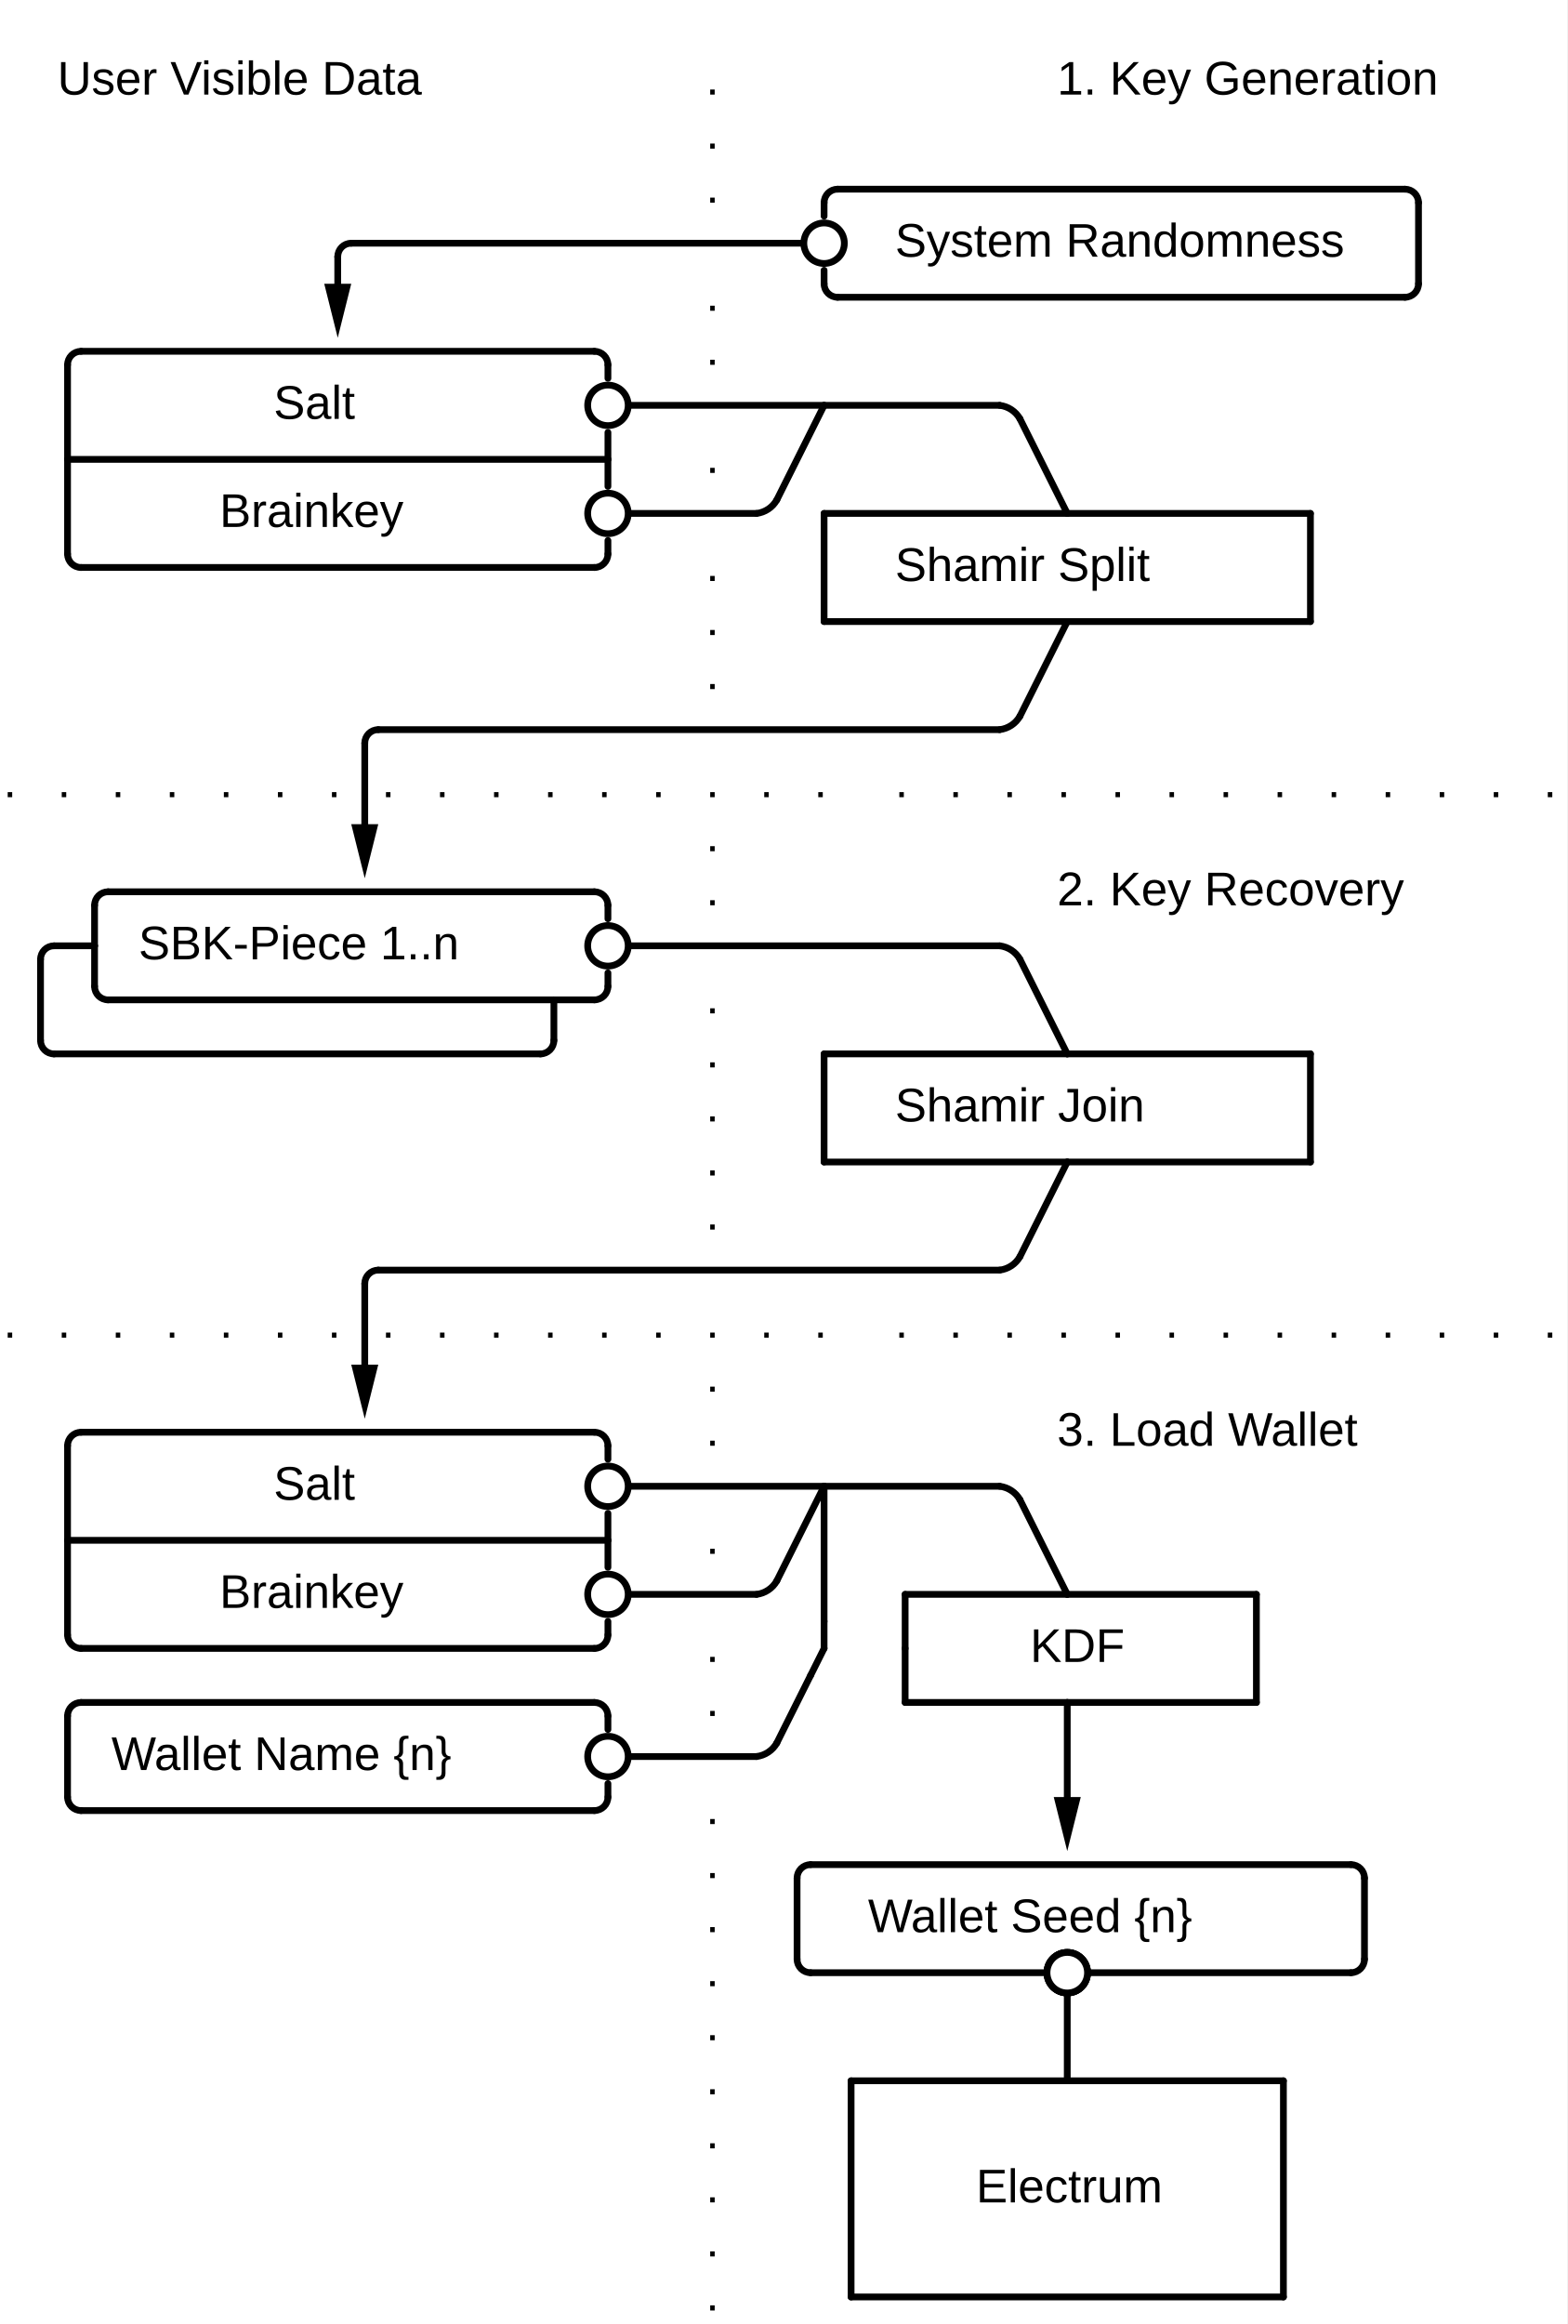
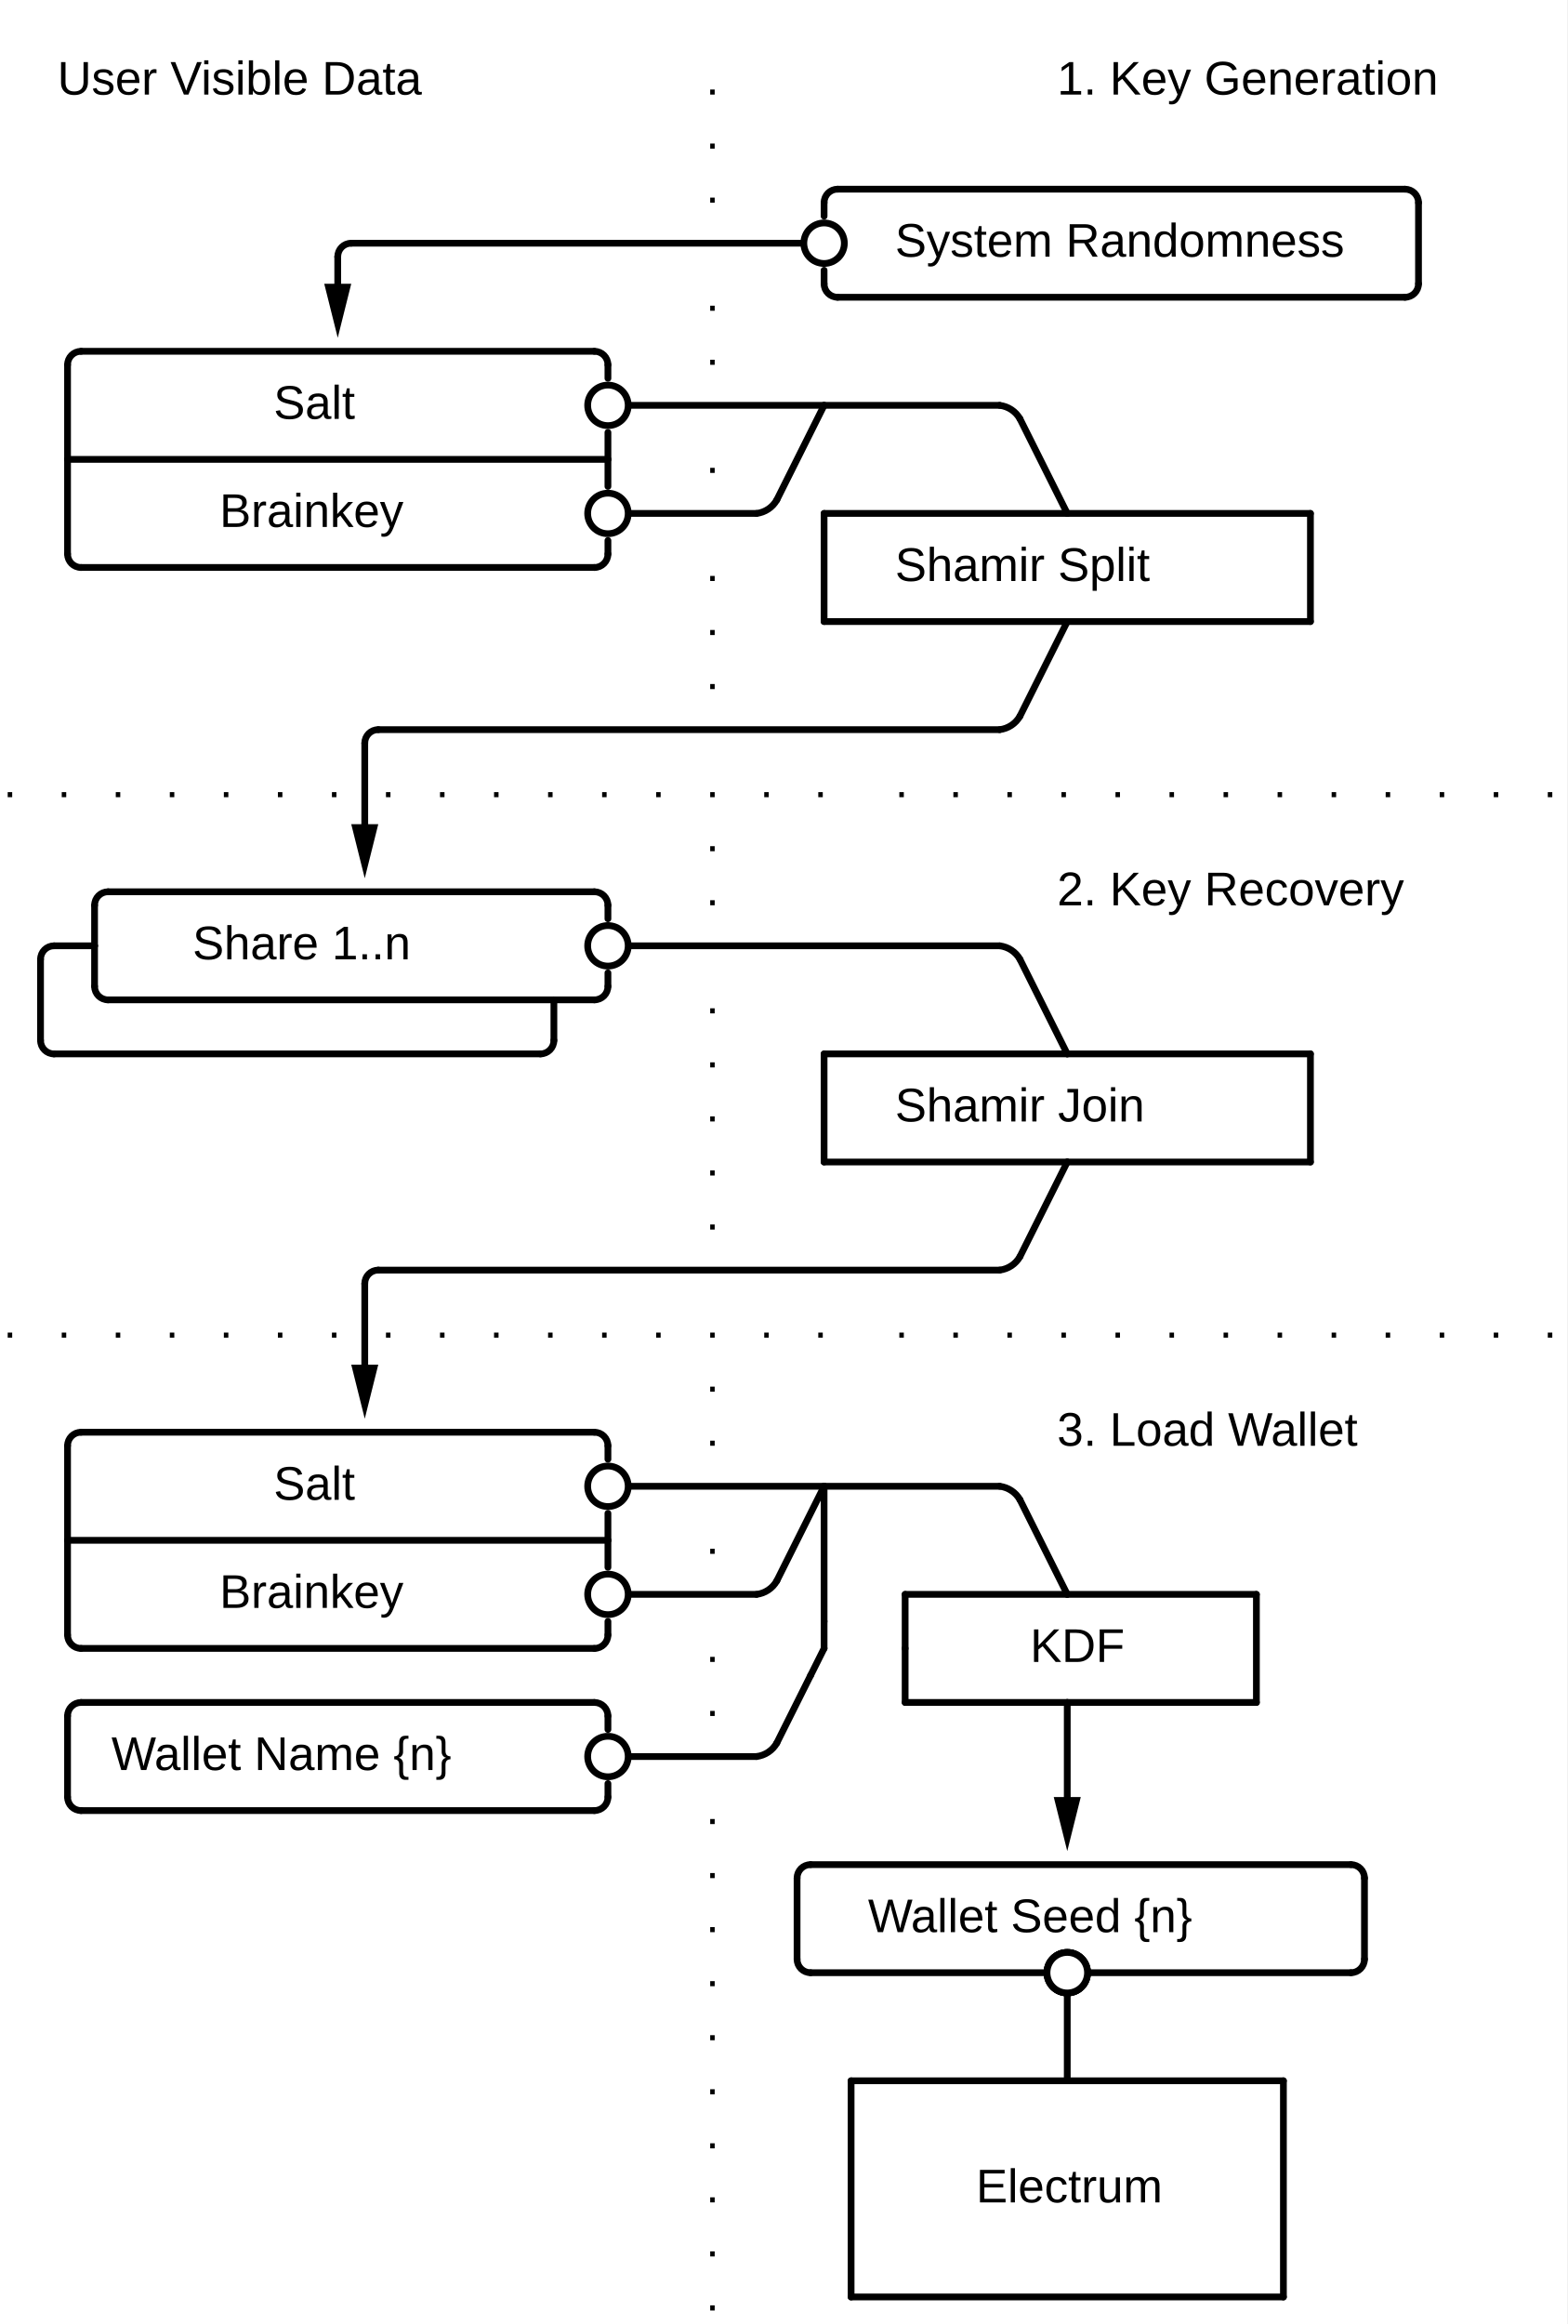
<svg xmlns="http://www.w3.org/2000/svg" class="bob" font-family="arial" font-size="14" height="688" width="464">
  <defs>
    <marker id="triangle" markerHeight="8" markerWidth="8" orient="auto" refX="4" refY="2" viewBox="0 0 8 4">
      <polygon class="fg_fill" points="0,0 0,4 8,2 0,0" />
    </marker>
    <marker id="clear_triangle" markerHeight="10" markerWidth="10" orient="auto" refX="1" refY="7" viewBox="0 0 20 14">
      <polygon class="bg_fill fg_stroke" points="2,2 2,12 18,7 2,2" />
    </marker>
    <marker id="circle" markerHeight="5" markerWidth="5" orient="auto" refX="10" refY="10" viewBox="0 0 20 20">
      <circle class="fg_fill" cx="10" cy="10" r="8" />
    </marker>
    <marker id="square" markerHeight="5" markerWidth="5" orient="auto" refX="10" refY="10" viewBox="0 0 20 20">
      <rect class="fg_fill" height="20" width="20" x="0" y="0" />
    </marker>
    <marker id="open_circle" markerHeight="10" markerWidth="10" orient="auto" refX="10" refY="10" viewBox="0 0 20 20">
      <circle class="bg_fill fg_stroke" cx="10" cy="10" r="4" />
    </marker>
    <marker id="big_open_circle" markerHeight="20" markerWidth="20" orient="auto" refX="20" refY="20" viewBox="0 0 40 40">
      <circle class="bg_fill fg_stroke" cx="20" cy="20" r="6" />
    </marker>
  </defs>
  <style type="text/css">

rect.backdrop {
    fill: white;
}

.fg_fill {
    fill: black;
}


.bg_fill {
    fill: white;
}

.fg_stroke {
    stroke: black;
    stroke-width: 2;
}

.no_fill {
    fill: none;
}

.dashed {
    stroke-dasharray: 5;
}


text{
    fill: black;
}

line, path {
    stroke-linecap: round;
    stroke-linejoin: miter;
    stroke-opacity: 1;
    fill-opacity: 1;
}




tspan.head{
    fill: none;
    stroke: none;
}
    
</style>
  <rect class="backdrop" height="688" width="464" x="0" y="0" />
  <g>
    <line class="fg_stroke" x1="12" x2="12" y1="284" y2="308" />
    <path class="fg_stroke no_fill" d="M 12 308 A 4 4 0 0 0 16 312" />
    <path class="fg_stroke no_fill" d="M 16 280 A 4 4 0 0 0 12 284" />
  </g>
  <g>
    <line class="fg_stroke" x1="16" x2="28" y1="280" y2="280" />
    <line class="fg_stroke" x1="28" x2="28" y1="268" y2="280" />
    <line class="fg_stroke" x1="28" x2="28" y1="280" y2="292" />
    <path class="fg_stroke no_fill" d="M 28 292 A 4 4 0 0 0 32 296" />
    <path class="fg_stroke no_fill" d="M 32 264 A 4 4 0 0 0 28 268" />
  </g>
  <g>
    <line class="fg_stroke" x1="16" x2="160" y1="312" y2="312" />
    <path class="fg_stroke no_fill" d="M 160 312 A 4 4 0 0 0 164 308" />
  </g>
  <g>
    <line class="fg_stroke" x1="20" x2="20" y1="108" y2="136" />
    <line class="fg_stroke" x1="20" x2="20" y1="136" y2="164" />
    <line class="fg_stroke" x1="20" x2="180" y1="136" y2="136" />
    <line class="fg_stroke" x1="180" x2="180" y1="136" y2="128" />
    <line class="fg_stroke" x1="180" x2="180" y1="136" y2="144" />
    <path class="fg_stroke no_fill" d="M 20 164 A 4 4 0 0 0 24 168" />
    <path class="fg_stroke no_fill" d="M 24 104 A 4 4 0 0 0 20 108" />
  </g>
  <g>
    <line class="fg_stroke" x1="20" x2="20" y1="428" y2="456" />
    <line class="fg_stroke" x1="20" x2="20" y1="456" y2="484" />
    <line class="fg_stroke" x1="20" x2="180" y1="456" y2="456" />
    <line class="fg_stroke" x1="180" x2="180" y1="456" y2="448" />
    <line class="fg_stroke" x1="180" x2="180" y1="456" y2="464" />
    <path class="fg_stroke no_fill" d="M 20 484 A 4 4 0 0 0 24 488" />
    <path class="fg_stroke no_fill" d="M 24 424 A 4 4 0 0 0 20 428" />
  </g>
  <g>
    <line class="fg_stroke" x1="20" x2="20" y1="508" y2="532" />
    <path class="fg_stroke no_fill" d="M 20 532 A 4 4 0 0 0 24 536" />
    <path class="fg_stroke no_fill" d="M 24 504 A 4 4 0 0 0 20 508" />
  </g>
  <g>
    <line class="fg_stroke" x1="24" x2="176" y1="104" y2="104" />
    <path class="fg_stroke no_fill" d="M 180 108 A 4 4 0 0 0 176 104" />
  </g>
  <g>
    <line class="fg_stroke" x1="24" x2="176" y1="168" y2="168" />
    <path class="fg_stroke no_fill" d="M 176 168 A 4 4 0 0 0 180 164" />
  </g>
  <g>
    <line class="fg_stroke" x1="24" x2="176" y1="424" y2="424" />
    <path class="fg_stroke no_fill" d="M 180 428 A 4 4 0 0 0 176 424" />
  </g>
  <g>
    <line class="fg_stroke" x1="24" x2="176" y1="488" y2="488" />
    <path class="fg_stroke no_fill" d="M 176 488 A 4 4 0 0 0 180 484" />
  </g>
  <g>
    <line class="fg_stroke" x1="24" x2="176" y1="504" y2="504" />
    <path class="fg_stroke no_fill" d="M 180 508 A 4 4 0 0 0 176 504" />
  </g>
  <g>
    <line class="fg_stroke" x1="24" x2="176" y1="536" y2="536" />
    <path class="fg_stroke no_fill" d="M 176 536 A 4 4 0 0 0 180 532" />
  </g>
  <g>
    <line class="fg_stroke" x1="32" x2="176" y1="264" y2="264" />
    <path class="fg_stroke no_fill" d="M 180 268 A 4 4 0 0 0 176 264" />
  </g>
  <g>
    <line class="fg_stroke" x1="32" x2="164" y1="296" y2="296" />
    <line class="fg_stroke" x1="164" x2="164" y1="296" y2="308" />
    <line class="fg_stroke" x1="164" x2="176" y1="296" y2="296" />
    <path class="fg_stroke no_fill" d="M 176 296 A 4 4 0 0 0 180 292" />
  </g>
  <g>
    <line class="fg_stroke" marker-end="url(#triangle)" x1="100" x2="100" y1="76" y2="92" />
    <path class="fg_stroke no_fill" d="M 104 72 A 4 4 0 0 0 100 76" />
    <line class="fg_stroke" marker-end="url(#big_open_circle)" x1="104" x2="244" y1="72" y2="72" />
  </g>
  <g>
    <line class="fg_stroke" marker-end="url(#triangle)" x1="108" x2="108" y1="220" y2="252" />
    <path class="fg_stroke no_fill" d="M 112 216 A 4 4 0 0 0 108 220" />
  </g>
  <g>
    <line class="fg_stroke" marker-end="url(#triangle)" x1="108" x2="108" y1="380" y2="412" />
    <path class="fg_stroke no_fill" d="M 112 376 A 4 4 0 0 0 108 380" />
  </g>
  <g>
    <line class="fg_stroke" x1="112" x2="296" y1="216" y2="216" />
    <path class="fg_stroke no_fill" d="M 296 216 A 8 8 0 0 0 302 212" />
  </g>
  <g>
    <line class="fg_stroke" x1="112" x2="296" y1="376" y2="376" />
    <path class="fg_stroke no_fill" d="M 296 376 A 8 8 0 0 0 302 372" />
  </g>
  <g>
    <line class="fg_stroke" x1="180" x2="180" y1="108" y2="112" />
  </g>
  <g>
    <line class="fg_stroke" x1="180" x2="180" y1="164" y2="160" />
  </g>
  <g>
    <line class="fg_stroke" x1="180" x2="180" y1="268" y2="272" />
  </g>
  <g>
    <line class="fg_stroke" x1="180" x2="180" y1="292" y2="288" />
  </g>
  <g>
    <line class="fg_stroke" x1="180" x2="180" y1="428" y2="432" />
  </g>
  <g>
    <line class="fg_stroke" x1="180" x2="180" y1="484" y2="480" />
  </g>
  <g>
    <line class="fg_stroke" x1="180" x2="180" y1="508" y2="512" />
  </g>
  <g>
    <line class="fg_stroke" x1="180" x2="180" y1="532" y2="528" />
  </g>
  <g>
    <line class="fg_stroke" x1="230" x2="240" y1="516" y2="496" />
    <line class="fg_stroke" x1="244" x2="240" y1="488" y2="496" />
    <path class="fg_stroke no_fill" d="M 224 520 A 8 8 0 0 0 230 516" />
    <line class="fg_stroke" marker-start="url(#big_open_circle)" x1="180" x2="224" y1="520" y2="520" />
  </g>
  <g>
    <line class="fg_stroke" x1="236" x2="236" y1="556" y2="580" />
    <path class="fg_stroke no_fill" d="M 236 580 A 4 4 0 0 0 240 584" />
    <path class="fg_stroke no_fill" d="M 240 552 A 4 4 0 0 0 236 556" />
    <line class="fg_stroke" marker-end="url(#big_open_circle)" x1="240" x2="316" y1="584" y2="584" />
    <line class="fg_stroke" marker-start="url(#big_open_circle)" x1="316" x2="316" y1="584" y2="616" />
    <line class="fg_stroke" marker-start="url(#big_open_circle)" x1="316" x2="400" y1="584" y2="584" />
  </g>
  <g>
    <line class="fg_stroke" x1="240" x2="400" y1="552" y2="552" />
    <path class="fg_stroke no_fill" d="M 404 556 A 4 4 0 0 0 400 552" />
  </g>
  <g>
    <line class="fg_stroke" x1="244" x2="244" y1="60" y2="64" />
    <path class="fg_stroke no_fill" d="M 248 56 A 4 4 0 0 0 244 60" />
  </g>
  <g>
    <line class="fg_stroke" x1="244" x2="244" y1="84" y2="80" />
    <path class="fg_stroke no_fill" d="M 244 84 A 4 4 0 0 0 248 88" />
  </g>
  <g>
    <line class="fg_stroke" x1="244" x2="230" y1="120" y2="148" />
    <line class="fg_stroke" x1="244" x2="296" y1="120" y2="120" />
    <path class="fg_stroke no_fill" d="M 224 152 A 8 8 0 0 0 230 148" />
    <path class="fg_stroke no_fill" d="M 302 124 A 8 8 0 0 0 296 120" />
    <line class="fg_stroke" marker-start="url(#big_open_circle)" x1="180" x2="244" y1="120" y2="120" />
    <line class="fg_stroke" marker-start="url(#big_open_circle)" x1="180" x2="224" y1="152" y2="152" />
  </g>
  <g>
    <line class="fg_stroke" x1="244" x2="244" y1="152" y2="184" />
    <line class="fg_stroke" x1="244" x2="316" y1="152" y2="152" />
    <line class="fg_stroke" x1="244" x2="316" y1="184" y2="184" />
    <line class="fg_stroke" x1="302" x2="316" y1="124" y2="152" />
    <line class="fg_stroke" x1="316" x2="388" y1="152" y2="152" />
    <line class="fg_stroke" x1="316" x2="302" y1="184" y2="212" />
    <line class="fg_stroke" x1="316" x2="388" y1="184" y2="184" />
    <line class="fg_stroke" x1="388" x2="388" y1="152" y2="184" />
  </g>
  <g>
    <line class="fg_stroke" x1="244" x2="244" y1="312" y2="344" />
    <line class="fg_stroke" x1="244" x2="316" y1="312" y2="312" />
    <line class="fg_stroke" x1="244" x2="316" y1="344" y2="344" />
    <line class="fg_stroke" x1="302" x2="316" y1="284" y2="312" />
    <line class="fg_stroke" x1="316" x2="388" y1="312" y2="312" />
    <line class="fg_stroke" x1="316" x2="302" y1="344" y2="372" />
    <line class="fg_stroke" x1="316" x2="388" y1="344" y2="344" />
    <line class="fg_stroke" x1="388" x2="388" y1="312" y2="344" />
    <path class="fg_stroke no_fill" d="M 302 284 A 8 8 0 0 0 296 280" />
    <line class="fg_stroke" marker-start="url(#big_open_circle)" x1="180" x2="296" y1="280" y2="280" />
  </g>
  <g>
    <line class="fg_stroke" x1="244" x2="230" y1="440" y2="468" />
    <line class="fg_stroke" x1="244" x2="244" y1="440" y2="480" />
    <line class="fg_stroke" x1="244" x2="296" y1="440" y2="440" />
    <line class="fg_stroke" x1="244" x2="244" y1="480" y2="488" />
    <path class="fg_stroke no_fill" d="M 224 472 A 8 8 0 0 0 230 468" />
    <path class="fg_stroke no_fill" d="M 302 444 A 8 8 0 0 0 296 440" />
    <line class="fg_stroke" marker-start="url(#big_open_circle)" x1="180" x2="244" y1="440" y2="440" />
    <line class="fg_stroke" marker-start="url(#big_open_circle)" x1="180" x2="224" y1="472" y2="472" />
  </g>
  <g>
    <line class="fg_stroke" x1="248" x2="416" y1="56" y2="56" />
    <path class="fg_stroke no_fill" d="M 420 60 A 4 4 0 0 0 416 56" />
  </g>
  <g>
    <line class="fg_stroke" x1="248" x2="416" y1="88" y2="88" />
    <path class="fg_stroke no_fill" d="M 416 88 A 4 4 0 0 0 420 84" />
  </g>
  <g>
    <line class="fg_stroke" x1="252" x2="252" y1="616" y2="680" />
    <line class="fg_stroke" x1="252" x2="316" y1="616" y2="616" />
    <line class="fg_stroke" x1="252" x2="380" y1="680" y2="680" />
    <line class="fg_stroke" x1="316" x2="380" y1="616" y2="616" />
    <line class="fg_stroke" x1="380" x2="380" y1="616" y2="680" />
  </g>
  <g>
    <line class="fg_stroke" x1="268" x2="268" y1="472" y2="488" />
    <line class="fg_stroke" x1="268" x2="316" y1="472" y2="472" />
    <line class="fg_stroke" x1="268" x2="268" y1="488" y2="504" />
    <line class="fg_stroke" x1="268" x2="316" y1="504" y2="504" />
    <line class="fg_stroke" x1="302" x2="316" y1="444" y2="472" />
    <line class="fg_stroke" x1="316" x2="372" y1="472" y2="472" />
    <line class="fg_stroke" marker-end="url(#triangle)" x1="316" x2="316" y1="504" y2="540" />
    <line class="fg_stroke" x1="316" x2="372" y1="504" y2="504" />
    <line class="fg_stroke" x1="372" x2="372" y1="472" y2="504" />
  </g>
  <g>
    <line class="fg_stroke" x1="404" x2="404" y1="556" y2="580" />
    <path class="fg_stroke no_fill" d="M 400 584 A 4 4 0 0 0 404 580" />
  </g>
  <g>
    <line class="fg_stroke" x1="420" x2="420" y1="60" y2="84" />
  </g>
  <g>
    <text class="fg_fill" x="1" y="236">
.
</text>
  </g>
  <g>
    <text class="fg_fill" x="1" y="396">
.
</text>
  </g>
  <g>
    <text class="fg_fill" x="17" y="28">
User Visible Data
</text>
  </g>
  <g>
    <text class="fg_fill" x="17" y="236">
.
</text>
  </g>
  <g>
    <text class="fg_fill" x="17" y="396">
.
</text>
  </g>
  <g>
    <text class="fg_fill" x="33" y="236">
.
</text>
  </g>
  <g>
    <text class="fg_fill" x="33" y="396">
.
</text>
  </g>
  <g>
    <text class="fg_fill" x="33" y="524">
Wallet Name {n}
</text>
  </g>
  <g>
-     <text class="fg_fill" x="41" y="284">
- SBK-Piece 1..n
- </text>
-   </g>
-   <g>
    <text class="fg_fill" x="49" y="236">
.
</text>
  </g>
  <g>
    <text class="fg_fill" x="49" y="396">
.
+ </text>
+   </g>
+   <g>
+     <text class="fg_fill" x="57" y="284">
+ Share 1..n
</text>
  </g>
  <g>
    <text class="fg_fill" x="65" y="156">
Brainkey
</text>
  </g>
  <g>
    <text class="fg_fill" x="65" y="236">
.
</text>
  </g>
  <g>
    <text class="fg_fill" x="65" y="396">
.
</text>
  </g>
  <g>
    <text class="fg_fill" x="65" y="476">
Brainkey
</text>
  </g>
  <g>
    <text class="fg_fill" x="81" y="124">
Salt
</text>
  </g>
  <g>
    <text class="fg_fill" x="81" y="236">
.
</text>
  </g>
  <g>
    <text class="fg_fill" x="81" y="396">
.
</text>
  </g>
  <g>
    <text class="fg_fill" x="81" y="444">
Salt
</text>
  </g>
  <g>
    <text class="fg_fill" x="97" y="236">
.
</text>
  </g>
  <g>
    <text class="fg_fill" x="97" y="396">
.
</text>
  </g>
  <g>
    <text class="fg_fill" x="113" y="236">
.
</text>
  </g>
  <g>
    <text class="fg_fill" x="113" y="396">
.
</text>
  </g>
  <g>
    <text class="fg_fill" x="129" y="236">
.
</text>
  </g>
  <g>
    <text class="fg_fill" x="129" y="396">
.
</text>
  </g>
  <g>
    <text class="fg_fill" x="145" y="236">
.
</text>
  </g>
  <g>
    <text class="fg_fill" x="145" y="396">
.
</text>
  </g>
  <g>
    <text class="fg_fill" x="161" y="236">
.
</text>
  </g>
  <g>
    <text class="fg_fill" x="161" y="396">
.
</text>
  </g>
  <g>
    <text class="fg_fill" x="177" y="236">
.
</text>
  </g>
  <g>
    <text class="fg_fill" x="177" y="396">
.
</text>
  </g>
  <g>
    <text class="fg_fill" x="193" y="236">
.
</text>
  </g>
  <g>
    <text class="fg_fill" x="193" y="396">
.
</text>
  </g>
  <g>
    <text class="fg_fill" x="209" y="28">
.
</text>
  </g>
  <g>
    <text class="fg_fill" x="209" y="44">
.
</text>
  </g>
  <g>
    <text class="fg_fill" x="209" y="60">
.
</text>
  </g>
  <g>
    <text class="fg_fill" x="209" y="92">
.
</text>
  </g>
  <g>
    <text class="fg_fill" x="209" y="108">
.
</text>
  </g>
  <g>
    <text class="fg_fill" x="209" y="140">
.
</text>
  </g>
  <g>
    <text class="fg_fill" x="209" y="172">
.
</text>
  </g>
  <g>
    <text class="fg_fill" x="209" y="188">
.
</text>
  </g>
  <g>
    <text class="fg_fill" x="209" y="204">
.
</text>
  </g>
  <g>
    <text class="fg_fill" x="209" y="236">
.
</text>
  </g>
  <g>
    <text class="fg_fill" x="209" y="252">
.
</text>
  </g>
  <g>
    <text class="fg_fill" x="209" y="268">
.
</text>
  </g>
  <g>
    <text class="fg_fill" x="209" y="300">
.
</text>
  </g>
  <g>
    <text class="fg_fill" x="209" y="316">
.
</text>
  </g>
  <g>
    <text class="fg_fill" x="209" y="332">
.
</text>
  </g>
  <g>
    <text class="fg_fill" x="209" y="348">
.
</text>
  </g>
  <g>
    <text class="fg_fill" x="209" y="364">
.
</text>
  </g>
  <g>
    <text class="fg_fill" x="209" y="396">
.
</text>
  </g>
  <g>
    <text class="fg_fill" x="209" y="412">
.
</text>
  </g>
  <g>
    <text class="fg_fill" x="209" y="428">
.
</text>
  </g>
  <g>
    <text class="fg_fill" x="209" y="460">
.
</text>
  </g>
  <g>
    <text class="fg_fill" x="209" y="492">
.
</text>
  </g>
  <g>
    <text class="fg_fill" x="209" y="508">
.
</text>
  </g>
  <g>
    <text class="fg_fill" x="209" y="540">
.
</text>
  </g>
  <g>
    <text class="fg_fill" x="209" y="556">
.
</text>
  </g>
  <g>
    <text class="fg_fill" x="209" y="572">
.
</text>
  </g>
  <g>
    <text class="fg_fill" x="209" y="588">
.
</text>
  </g>
  <g>
    <text class="fg_fill" x="209" y="604">
.
</text>
  </g>
  <g>
    <text class="fg_fill" x="209" y="620">
.
</text>
  </g>
  <g>
    <text class="fg_fill" x="209" y="636">
.
</text>
  </g>
  <g>
    <text class="fg_fill" x="209" y="652">
.
</text>
  </g>
  <g>
    <text class="fg_fill" x="209" y="668">
.
</text>
  </g>
  <g>
    <text class="fg_fill" x="209" y="684">
.
</text>
  </g>
  <g>
    <text class="fg_fill" x="225" y="236">
.
</text>
  </g>
  <g>
    <text class="fg_fill" x="225" y="396">
.
</text>
  </g>
  <g>
    <text class="fg_fill" x="241" y="236">
.
</text>
  </g>
  <g>
    <text class="fg_fill" x="241" y="396">
.
</text>
  </g>
  <g>
    <text class="fg_fill" x="257" y="572">
Wallet Seed {n}
</text>
  </g>
  <g>
    <text class="fg_fill" x="265" y="76">
System Randomness
</text>
  </g>
  <g>
    <text class="fg_fill" x="265" y="172">
Shamir Split
</text>
  </g>
  <g>
    <text class="fg_fill" x="265" y="236">
.
</text>
  </g>
  <g>
    <text class="fg_fill" x="265" y="332">
Shamir Join
</text>
  </g>
  <g>
    <text class="fg_fill" x="265" y="396">
.
</text>
  </g>
  <g>
    <text class="fg_fill" x="281" y="236">
.
</text>
  </g>
  <g>
    <text class="fg_fill" x="281" y="396">
.
</text>
  </g>
  <g>
    <text class="fg_fill" x="289" y="652">
Electrum
</text>
  </g>
  <g>
    <text class="fg_fill" x="297" y="236">
.
</text>
  </g>
  <g>
    <text class="fg_fill" x="297" y="396">
.
</text>
  </g>
  <g>
    <text class="fg_fill" x="305" y="492">
KDF
</text>
  </g>
  <g>
    <text class="fg_fill" x="313" y="28">
1. Key Generation
</text>
  </g>
  <g>
    <text class="fg_fill" x="313" y="236">
.
</text>
  </g>
  <g>
    <text class="fg_fill" x="313" y="268">
2. Key Recovery
</text>
  </g>
  <g>
    <text class="fg_fill" x="313" y="396">
.
</text>
  </g>
  <g>
    <text class="fg_fill" x="313" y="428">
3. Load Wallet
</text>
  </g>
  <g>
    <text class="fg_fill" x="329" y="236">
.
</text>
  </g>
  <g>
    <text class="fg_fill" x="329" y="396">
.
</text>
  </g>
  <g>
    <text class="fg_fill" x="345" y="236">
.
</text>
  </g>
  <g>
    <text class="fg_fill" x="345" y="396">
.
</text>
  </g>
  <g>
    <text class="fg_fill" x="361" y="236">
.
</text>
  </g>
  <g>
    <text class="fg_fill" x="361" y="396">
.
</text>
  </g>
  <g>
    <text class="fg_fill" x="377" y="236">
.
</text>
  </g>
  <g>
    <text class="fg_fill" x="377" y="396">
.
</text>
  </g>
  <g>
    <text class="fg_fill" x="393" y="236">
.
</text>
  </g>
  <g>
    <text class="fg_fill" x="393" y="396">
.
</text>
  </g>
  <g>
    <text class="fg_fill" x="409" y="236">
.
</text>
  </g>
  <g>
    <text class="fg_fill" x="409" y="396">
.
</text>
  </g>
  <g>
    <text class="fg_fill" x="425" y="236">
.
</text>
  </g>
  <g>
    <text class="fg_fill" x="425" y="396">
.
</text>
  </g>
  <g>
    <text class="fg_fill" x="441" y="236">
.
</text>
  </g>
  <g>
    <text class="fg_fill" x="441" y="396">
.
</text>
  </g>
  <g>
    <text class="fg_fill" x="457" y="236">
.
</text>
  </g>
  <g>
    <text class="fg_fill" x="457" y="396">
.
</text>
  </g>
</svg>
